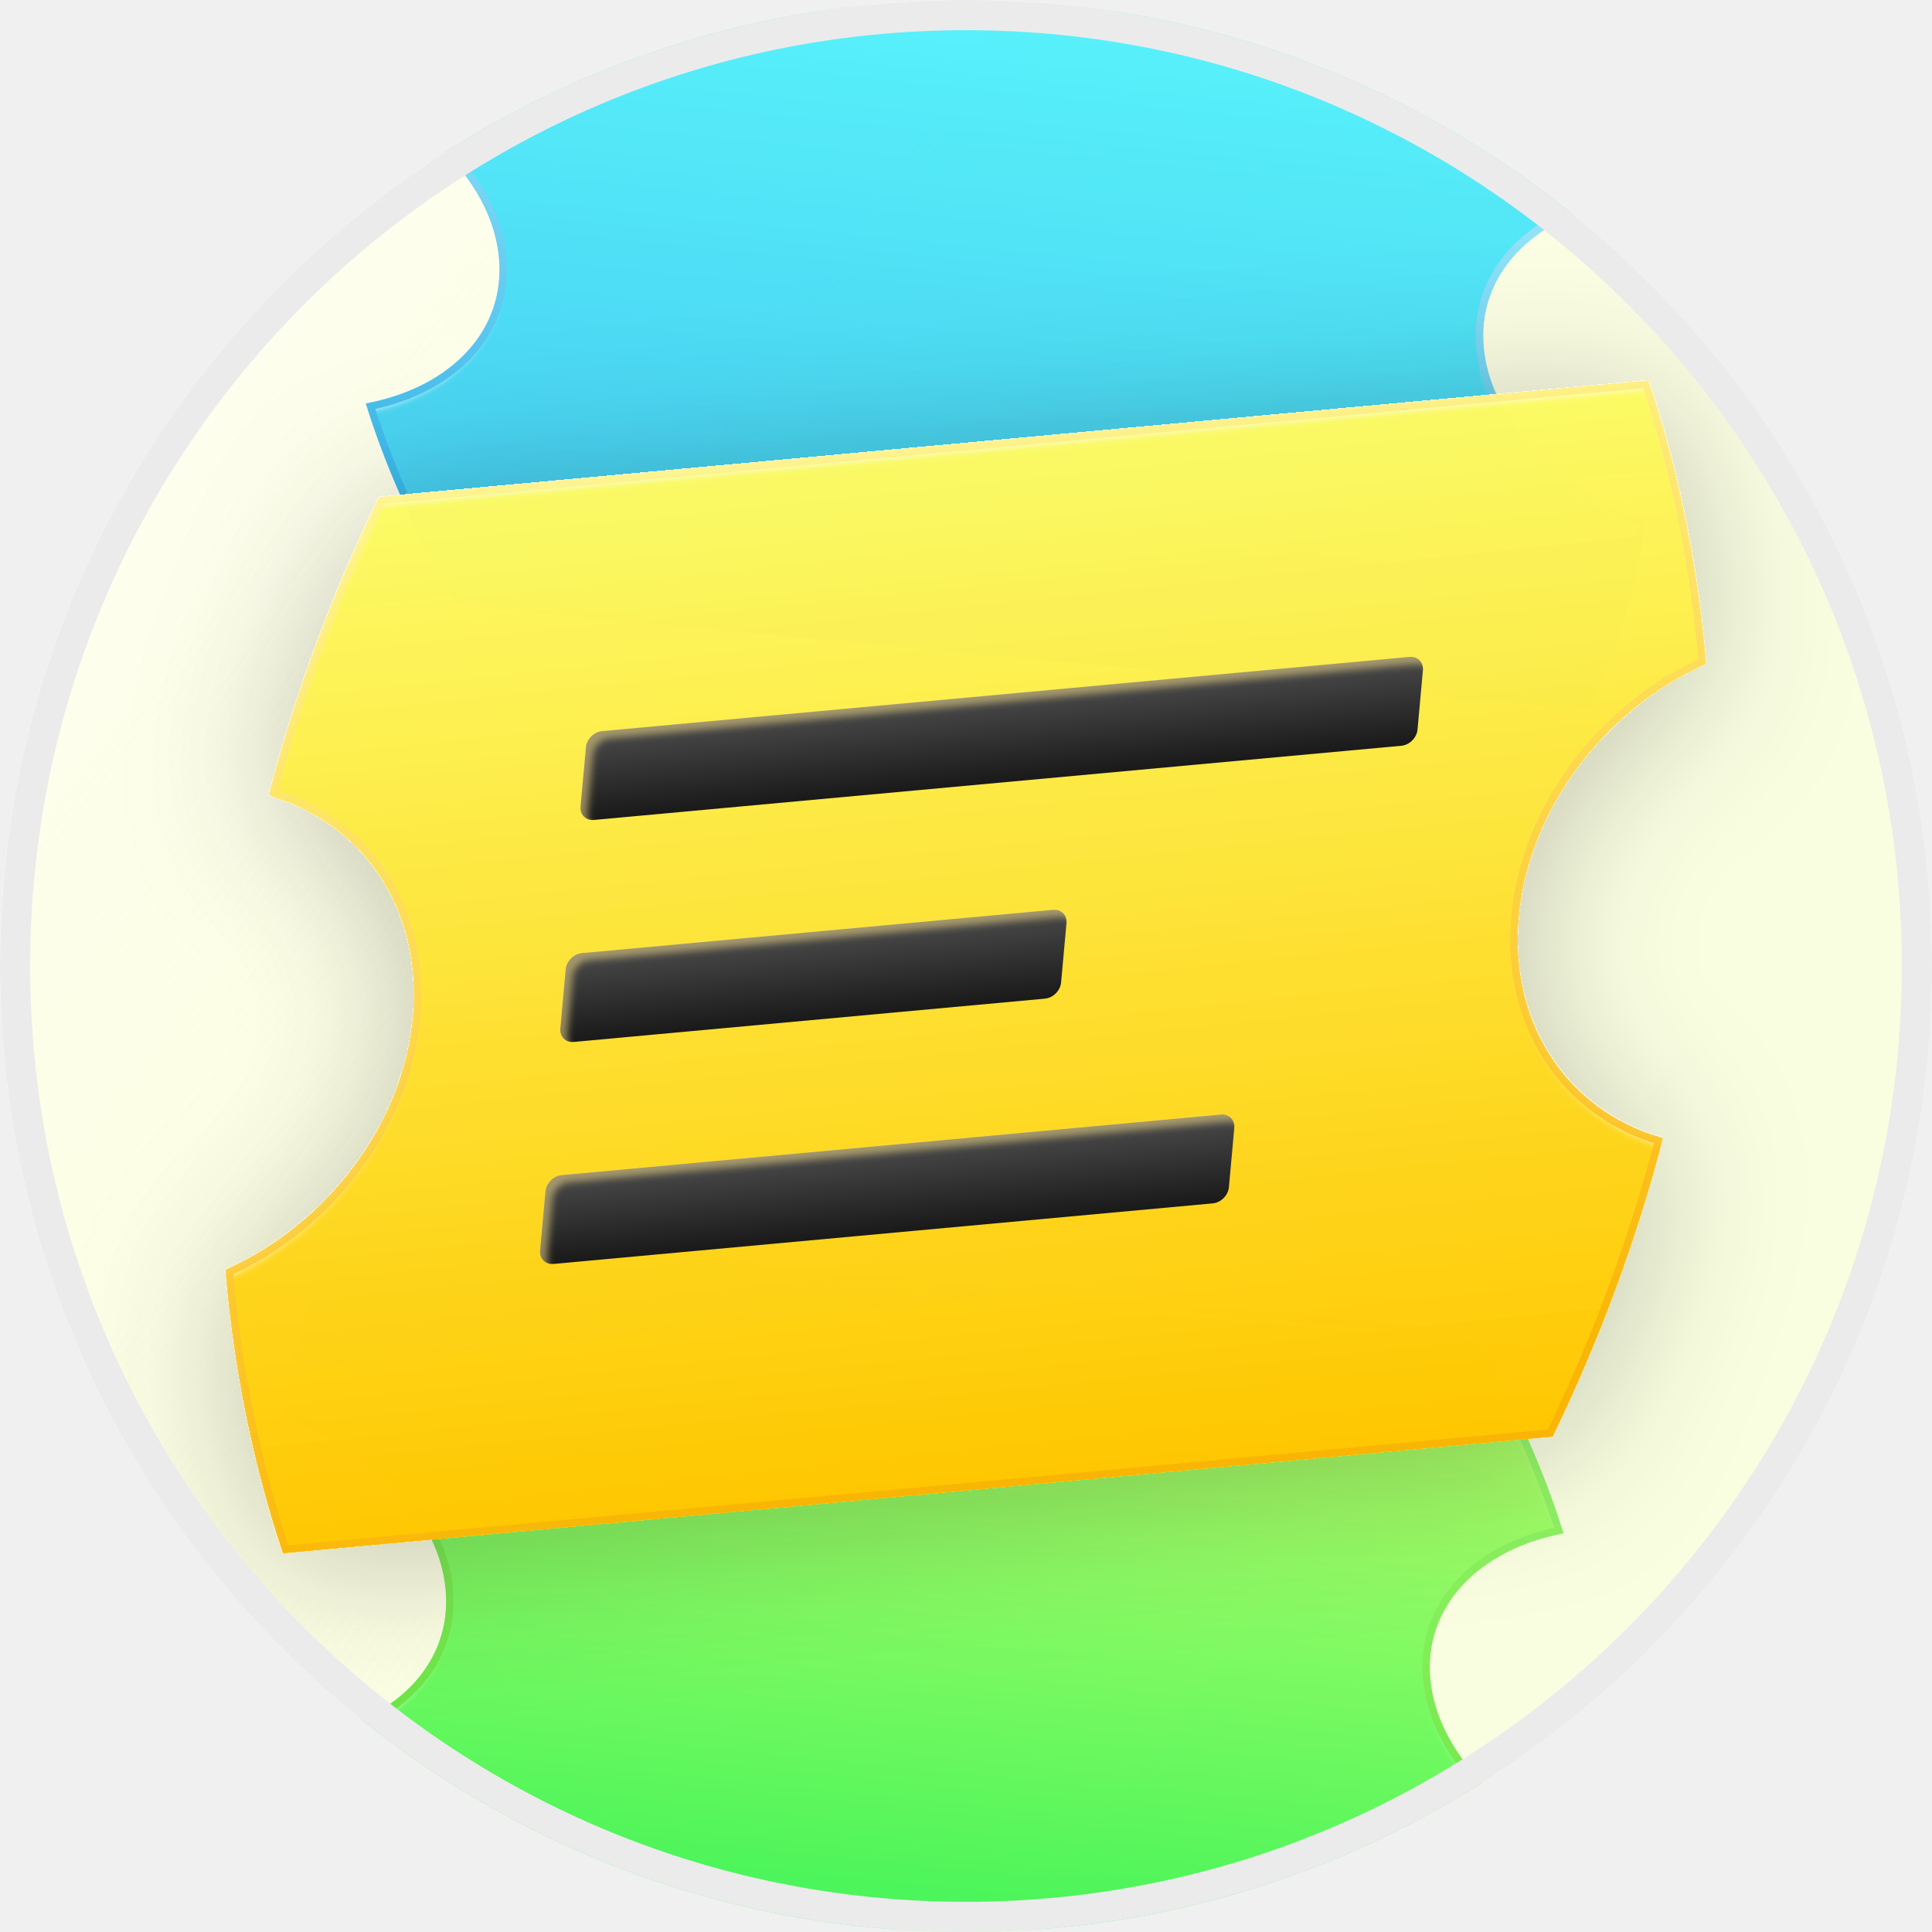
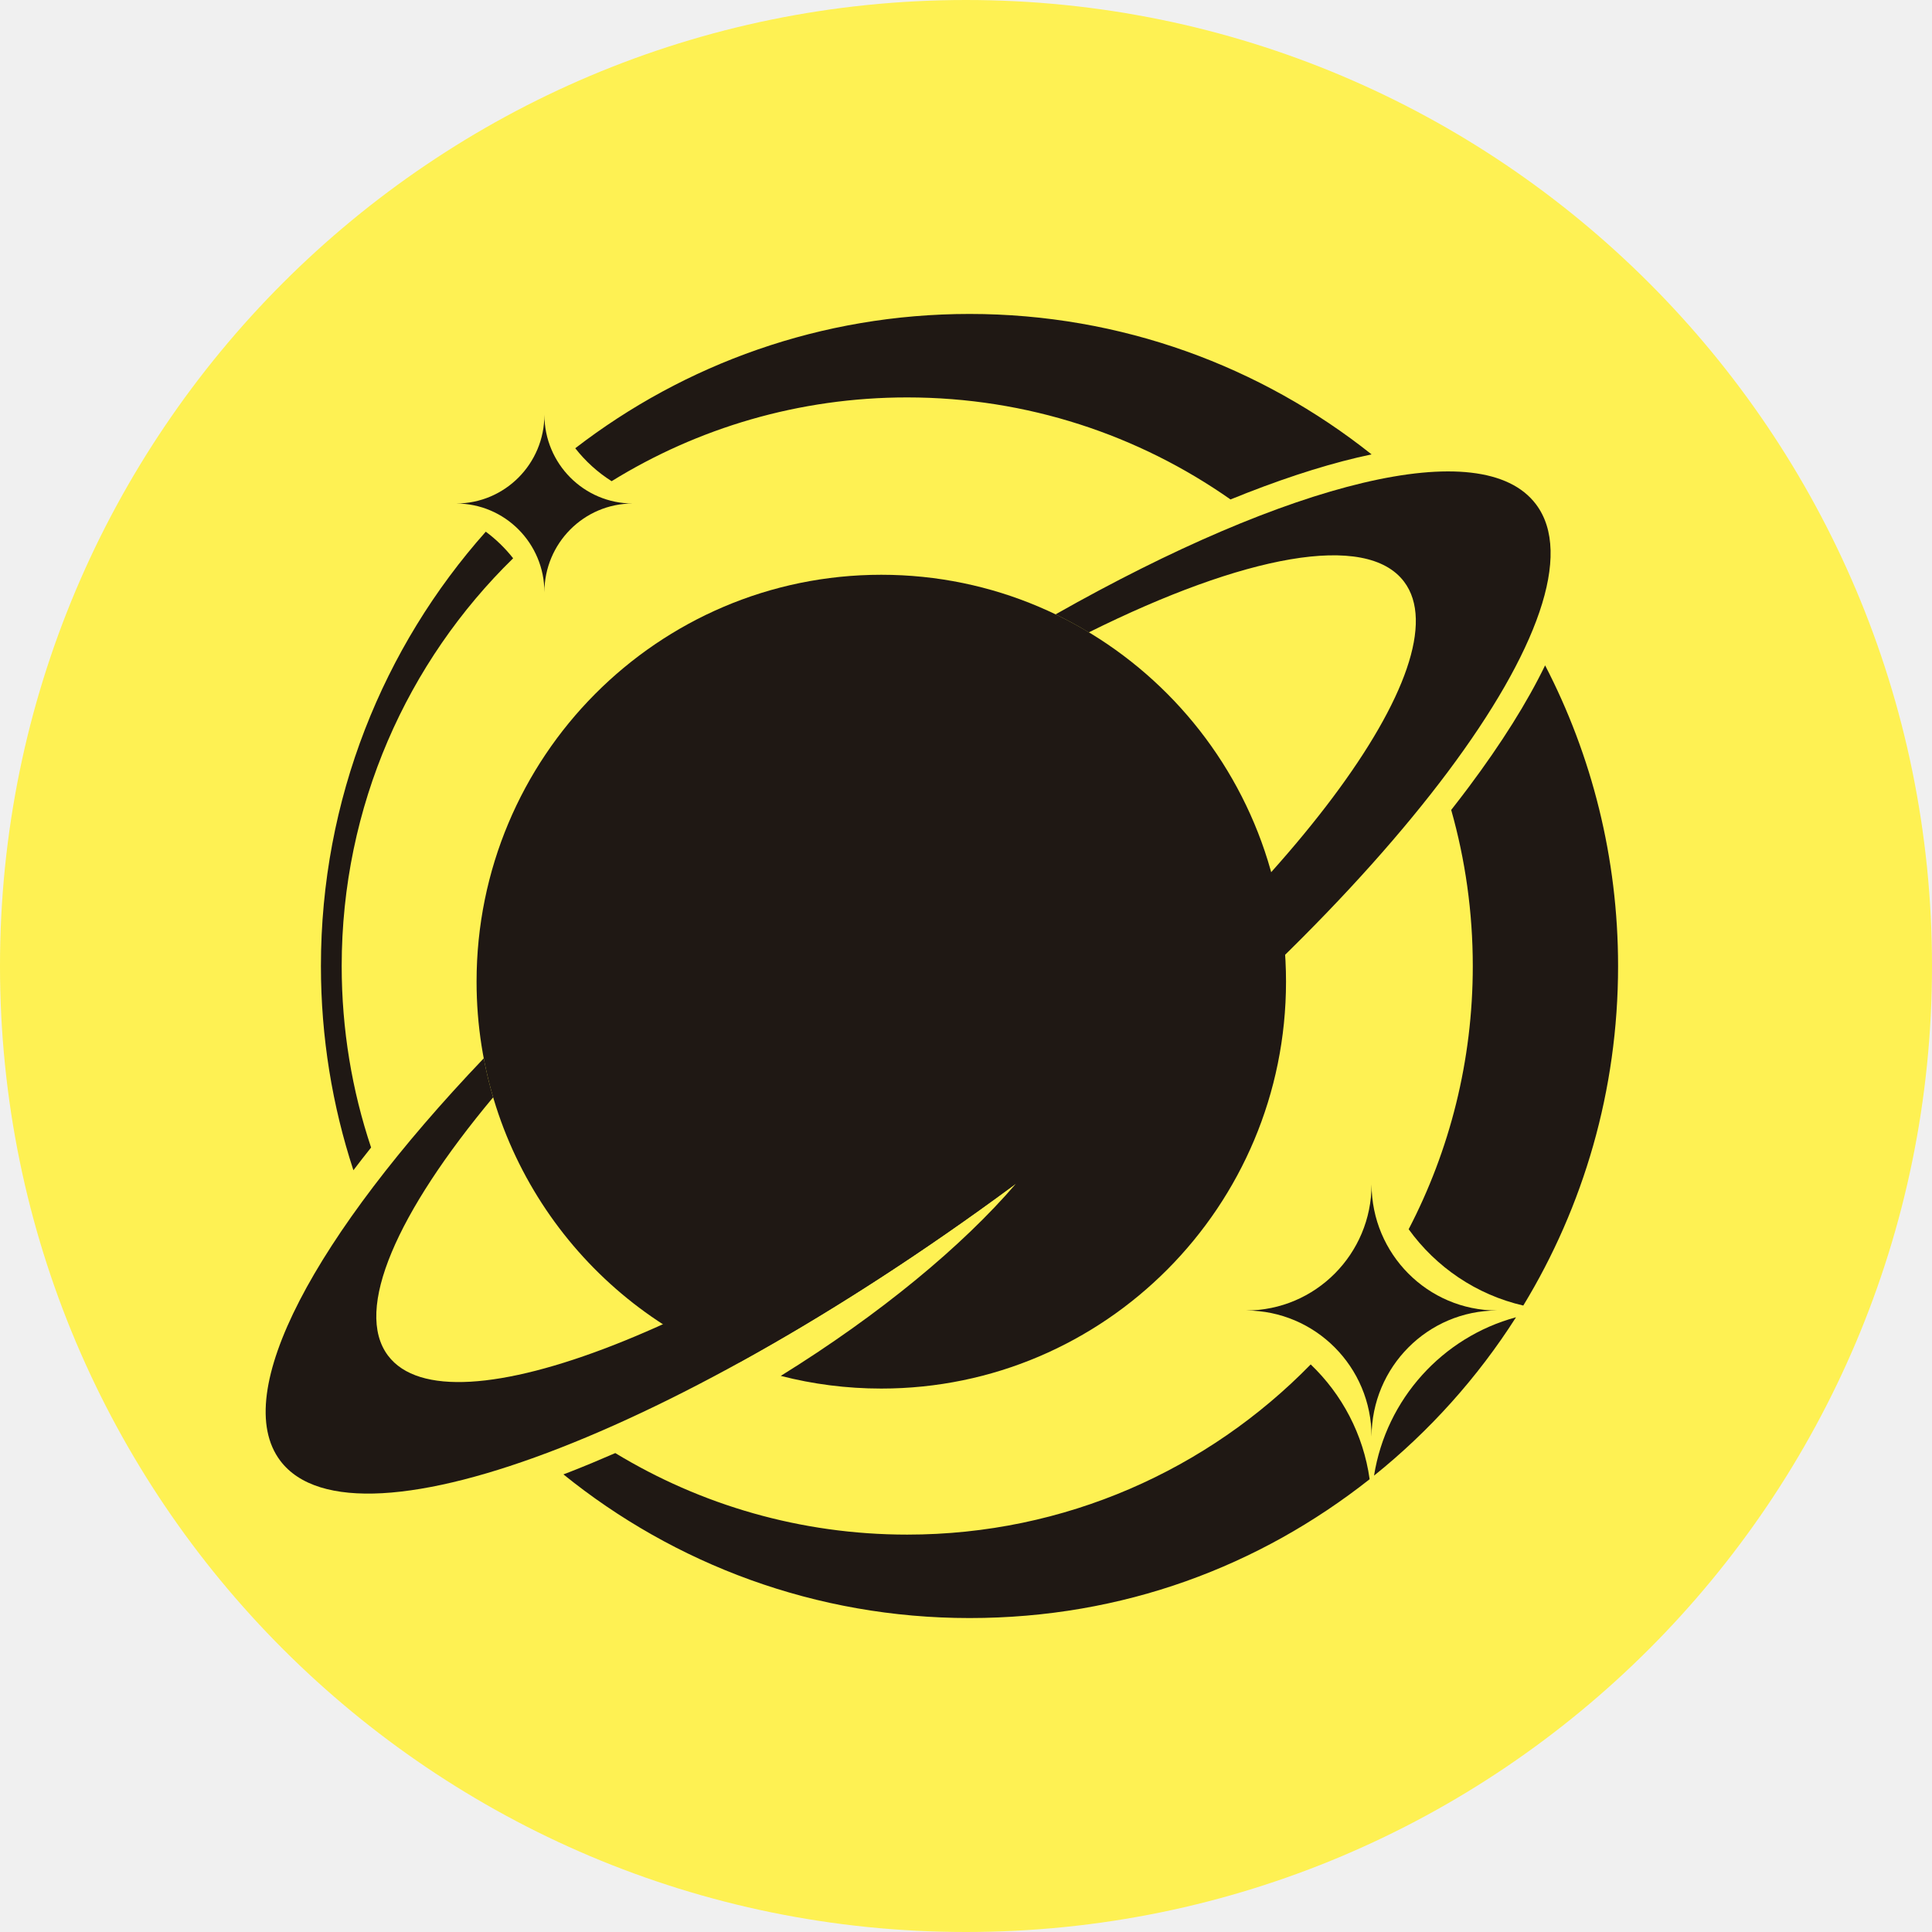
- <svg xmlns="http://www.w3.org/2000/svg" width="32" height="32" viewBox="0 0 32 32" fill="none">
-   <g clip-path="url(#clip0_402_37)">
-     <rect width="32" height="32" rx="16" fill="white" />
-     <rect width="32" height="32" rx="16" fill="url(#paint0_linear_402_37)" />
-     <g opacity="0.9">
-       <g filter="url(#filter0_i_402_37)">
-         <path d="M5.637 20.324C5.169 21.301 4.849 22.348 4.695 23.451C6.157 23.976 7.27 25.104 7.381 26.318C7.491 27.532 6.567 28.473 5.177 28.736C5.537 29.886 6.054 31.01 6.71 32.091L25.434 33.811C25.902 32.834 26.222 31.787 26.377 30.684C24.914 30.159 23.802 29.031 23.691 27.817C23.58 26.603 24.504 25.662 25.895 25.399C25.535 24.249 25.017 23.125 24.361 22.044L5.637 20.324Z" fill="url(#paint1_linear_402_37)" />
-       </g>
-       <path d="M24.331 22.102L5.679 20.388C5.229 21.336 4.919 22.349 4.764 23.415C6.214 23.954 7.329 25.089 7.442 26.324C7.554 27.559 6.629 28.506 5.253 28.785C5.607 29.898 6.109 30.985 6.741 32.033L25.392 33.747C25.843 32.799 26.153 31.786 26.308 30.72C24.858 30.181 23.742 29.046 23.63 27.811C23.517 26.576 24.443 25.629 25.818 25.349C25.465 24.237 24.963 23.15 24.331 22.102Z" stroke="url(#paint2_linear_402_37)" stroke-width="0.123" />
-     </g>
-     <g opacity="0.9">
-       <g filter="url(#filter1_i_402_37)">
-         <path d="M6.521 -1.732C6.053 -0.755 5.733 0.292 5.579 1.395C7.041 1.92 8.154 3.048 8.264 4.262C8.375 5.476 7.451 6.417 6.06 6.68C6.42 7.83 6.938 8.954 7.594 10.034L26.318 11.755C26.786 10.777 27.106 9.731 27.261 8.628C25.798 8.103 24.685 6.975 24.575 5.761C24.464 4.547 25.388 3.606 26.779 3.343C26.419 2.193 25.901 1.069 25.245 -0.012L6.521 -1.732Z" fill="url(#paint3_linear_402_37)" />
-       </g>
-       <path d="M25.214 0.046L6.563 -1.668C6.113 -0.72 5.802 0.293 5.647 1.359C7.098 1.898 8.213 3.032 8.326 4.268C8.438 5.503 7.513 6.449 6.137 6.729C6.491 7.842 6.993 8.929 7.625 9.977L26.276 11.69C26.726 10.742 27.037 9.73 27.192 8.664C25.741 8.124 24.626 6.99 24.514 5.755C24.401 4.52 25.326 3.573 26.702 3.293C26.348 2.181 25.846 1.093 25.214 0.046Z" stroke="url(#paint4_linear_402_37)" stroke-width="0.123" />
-     </g>
-     <g opacity="0.9" filter="url(#filter2_di_402_37)">
-       <path d="M4.685 25.725C4.193 24.253 3.87 22.683 3.734 21.034C5.389 20.301 6.673 18.659 6.838 16.854C7.002 15.049 5.999 13.616 4.45 13.178C4.892 11.476 5.509 9.819 6.28 8.231L27.308 6.299C27.8 7.771 28.123 9.341 28.259 10.99C26.604 11.723 25.32 13.366 25.155 15.171C24.991 16.975 25.994 18.408 27.543 18.846C27.101 20.548 26.484 22.205 25.713 23.793L4.685 25.725Z" fill="url(#paint5_linear_402_37)" />
-       <path d="M25.678 23.735L4.731 25.66C4.253 24.217 3.936 22.68 3.799 21.067C5.455 20.313 6.734 18.661 6.899 16.848C7.064 15.035 6.068 13.592 4.523 13.132C4.959 11.466 5.563 9.845 6.315 8.289L27.262 6.364C27.74 7.807 28.057 9.344 28.194 10.957C26.538 11.711 25.259 13.363 25.094 15.176C24.929 16.989 25.925 18.432 27.47 18.892C27.035 20.558 26.43 22.179 25.678 23.735Z" stroke="url(#paint6_linear_402_37)" stroke-width="0.123" />
-     </g>
-     <g opacity="0.9">
-       <g filter="url(#filter3_i_402_37)">
-         <path d="M4.685 25.725C4.193 24.253 3.87 22.683 3.734 21.034C5.389 20.301 6.673 18.659 6.838 16.854C7.002 15.049 5.999 13.616 4.45 13.178C4.892 11.476 5.509 9.819 6.28 8.231L27.308 6.299C27.8 7.771 28.123 9.341 28.259 10.99C26.604 11.723 25.32 13.366 25.155 15.171C24.991 16.975 25.994 18.408 27.543 18.846C27.101 20.548 26.484 22.205 25.713 23.793L4.685 25.725Z" fill="url(#paint7_linear_402_37)" />
-       </g>
-       <path d="M25.678 23.735L4.731 25.66C4.253 24.217 3.936 22.68 3.799 21.067C5.455 20.313 6.734 18.661 6.899 16.848C7.064 15.035 6.068 13.592 4.523 13.132C4.959 11.466 5.563 9.845 6.315 8.289L27.262 6.364C27.74 7.807 28.057 9.344 28.194 10.957C26.538 11.711 25.259 13.363 25.094 15.176C24.929 16.989 25.925 18.432 27.47 18.892C27.035 20.558 26.43 22.179 25.678 23.735Z" stroke="url(#paint8_linear_402_37)" stroke-width="0.123" />
-     </g>
-     <g filter="url(#filter4_i_402_37)">
-       <rect width="13.921" height="1.477" rx="0.246" transform="matrix(0.995805 -0.0915016 -0.0908064 0.995869 9.72778 12.1325)" fill="url(#paint9_linear_402_37)" />
-       <rect width="8.329" height="1.477" rx="0.246" transform="matrix(0.995805 -0.0915016 -0.0908064 0.995869 9.39258 15.8095)" fill="url(#paint10_linear_402_37)" />
-       <rect width="11.457" height="1.477" rx="0.246" transform="matrix(0.995805 -0.0915016 -0.0908064 0.995869 9.05713 19.4866)" fill="url(#paint11_linear_402_37)" />
-     </g>
+ <svg xmlns="http://www.w3.org/2000/svg" width="64" height="64" viewBox="0 0 64 64" fill="none">
+   <rect width="64" height="64" rx="32" fill="#FEF153" />
+   <g clip-path="url(#clip0_5293_10476)">
+     <path d="M29.194 19.04C21.79 19.04 15.787 25.075 15.787 32.519C15.787 38.293 19.399 43.219 24.475 45.138C27.441 43.51 30.558 41.501 33.652 39.214C31.882 41.273 29.166 43.531 25.864 45.578C26.928 45.852 28.044 45.998 29.194 45.998C36.597 45.998 42.601 39.963 42.601 32.519C42.601 25.075 36.597 19.04 29.194 19.04Z" fill="#1F1814" />
+     <path d="M50.882 16.706C49.092 14.33 42.7 15.97 34.966 20.352C35.343 20.533 35.711 20.732 36.068 20.948C41.206 18.393 45.262 17.609 46.513 19.271C48.513 21.925 42.599 29.816 33.305 36.895C24.01 43.975 14.854 47.562 12.854 44.907C11.71 43.39 13.154 40.16 16.336 36.35C16.212 35.928 16.108 35.496 16.025 35.058C10.431 40.923 7.598 46.15 9.284 48.388C11.765 51.681 23.09 47.258 34.576 38.51C46.063 29.761 53.363 19.998 50.882 16.706Z" fill="#1F1814" />
+     <path d="M45.435 39.233C45.437 41.541 47.297 43.411 49.592 43.412C47.297 43.414 45.437 45.284 45.435 47.592C45.434 45.284 43.574 43.414 41.278 43.412C43.574 43.411 45.434 41.541 45.435 39.233Z" fill="#1F1814" />
+     <path d="M18.034 13.739C18.035 15.363 19.344 16.678 20.959 16.679C19.344 16.68 18.035 17.996 18.034 19.619C18.034 17.996 16.725 16.68 15.11 16.679C16.725 16.678 18.034 15.363 18.034 13.739Z" fill="#1F1814" />
+     <path d="M43.418 45.199C40.019 48.678 35.288 50.836 30.053 50.836C26.515 50.836 23.205 49.849 20.382 48.135C19.867 48.359 19.36 48.571 18.863 48.765C18.796 48.791 18.73 48.815 18.664 48.841C22.346 51.818 27.023 53.6 32.117 53.6C37.21 53.6 41.72 51.882 45.371 49.001C45.162 47.512 44.452 46.185 43.418 45.198V45.199Z" fill="#1F1814" />
+     <path d="M46.663 40.719C47.568 41.974 48.908 42.891 50.461 43.248C52.453 39.971 53.601 36.121 53.601 32.001C53.601 28.409 52.727 25.021 51.184 22.041C50.591 23.263 49.746 24.612 48.65 26.078C48.464 26.327 48.271 26.578 48.073 26.83C48.538 28.474 48.788 30.208 48.788 32.001C48.788 35.147 48.02 38.112 46.664 40.719H46.663Z" fill="#1F1814" />
+     <path d="M45.517 48.882C47.355 47.406 48.947 45.634 50.22 43.636C47.786 44.295 45.921 46.343 45.517 48.882Z" fill="#1F1814" />
+     <path d="M16.998 18.493C16.736 18.161 16.432 17.865 16.092 17.613C12.696 21.433 10.631 26.474 10.631 32.001C10.631 34.364 11.01 36.637 11.707 38.766C11.897 38.516 12.092 38.265 12.293 38.013C11.661 36.125 11.319 34.103 11.319 32.001C11.319 26.702 13.496 21.915 16.999 18.493H16.998Z" fill="#1F1814" />
+     <path d="M32.116 10.4C27.203 10.4 22.676 12.059 19.056 14.849C19.392 15.278 19.8 15.648 20.261 15.94C23.11 14.18 26.463 13.165 30.052 13.165C34.035 13.165 37.727 14.415 40.762 16.545C40.944 16.472 41.124 16.399 41.303 16.329C42.827 15.735 44.206 15.309 45.435 15.052C41.774 12.14 37.147 10.4 32.116 10.4Z" fill="#1F1814" />
  </g>
-   <rect x="0.25" y="0.25" width="31.5" height="31.5" rx="15.75" stroke="#EBEBEB" stroke-width="0.5" />
  <defs>
-     <filter id="filter0_i_402_37" x="4.695" y="20.324" width="21.682" height="13.611" filterUnits="userSpaceOnUse" color-interpolation-filters="sRGB">
-       <feFlood flood-opacity="0" result="BackgroundImageFix" />
-       <feBlend mode="normal" in="SourceGraphic" in2="BackgroundImageFix" result="shape" />
-       <feColorMatrix in="SourceAlpha" type="matrix" values="0 0 0 0 0 0 0 0 0 0 0 0 0 0 0 0 0 0 127 0" result="hardAlpha" />
-       <feOffset dy="0.123" />
-       <feGaussianBlur stdDeviation="0.062" />
-       <feComposite in2="hardAlpha" operator="arithmetic" k2="-1" k3="1" />
-       <feColorMatrix type="matrix" values="0 0 0 0 1 0 0 0 0 1 0 0 0 0 1 0 0 0 1 0" />
-       <feBlend mode="normal" in2="shape" result="effect1_innerShadow_402_37" />
-     </filter>
-     <filter id="filter1_i_402_37" x="5.579" y="-1.732" width="21.682" height="13.611" filterUnits="userSpaceOnUse" color-interpolation-filters="sRGB">
-       <feFlood flood-opacity="0" result="BackgroundImageFix" />
-       <feBlend mode="normal" in="SourceGraphic" in2="BackgroundImageFix" result="shape" />
-       <feColorMatrix in="SourceAlpha" type="matrix" values="0 0 0 0 0 0 0 0 0 0 0 0 0 0 0 0 0 0 127 0" result="hardAlpha" />
-       <feOffset dy="0.123" />
-       <feGaussianBlur stdDeviation="0.062" />
-       <feComposite in2="hardAlpha" operator="arithmetic" k2="-1" k3="1" />
-       <feColorMatrix type="matrix" values="0 0 0 0 1 0 0 0 0 1 0 0 0 0 1 0 0 0 1 0" />
-       <feBlend mode="normal" in2="shape" result="effect1_innerShadow_402_37" />
-     </filter>
-     <filter id="filter2_di_402_37" x="1.272" y="4.084" width="29.448" height="24.349" filterUnits="userSpaceOnUse" color-interpolation-filters="sRGB">
-       <feFlood flood-opacity="0" result="BackgroundImageFix" />
-       <feColorMatrix in="SourceAlpha" type="matrix" values="0 0 0 0 0 0 0 0 0 0 0 0 0 0 0 0 0 0 127 0" result="hardAlpha" />
-       <feOffset dy="0.246" />
-       <feGaussianBlur stdDeviation="1.231" />
-       <feComposite in2="hardAlpha" operator="out" />
-       <feColorMatrix type="matrix" values="0 0 0 0 0 0 0 0 0 0 0 0 0 0 0 0 0 0 0.25 0" />
-       <feBlend mode="normal" in2="BackgroundImageFix" result="effect1_dropShadow_402_37" />
-       <feBlend mode="normal" in="SourceGraphic" in2="effect1_dropShadow_402_37" result="shape" />
-       <feColorMatrix in="SourceAlpha" type="matrix" values="0 0 0 0 0 0 0 0 0 0 0 0 0 0 0 0 0 0 127 0" result="hardAlpha" />
-       <feOffset dy="0.123" />
-       <feGaussianBlur stdDeviation="0.062" />
-       <feComposite in2="hardAlpha" operator="arithmetic" k2="-1" k3="1" />
-       <feColorMatrix type="matrix" values="0 0 0 0 1 0 0 0 0 1 0 0 0 0 1 0 0 0 1 0" />
-       <feBlend mode="normal" in2="shape" result="effect2_innerShadow_402_37" />
-     </filter>
-     <filter id="filter3_i_402_37" x="3.734" y="6.299" width="24.525" height="19.549" filterUnits="userSpaceOnUse" color-interpolation-filters="sRGB">
-       <feFlood flood-opacity="0" result="BackgroundImageFix" />
-       <feBlend mode="normal" in="SourceGraphic" in2="BackgroundImageFix" result="shape" />
-       <feColorMatrix in="SourceAlpha" type="matrix" values="0 0 0 0 0 0 0 0 0 0 0 0 0 0 0 0 0 0 127 0" result="hardAlpha" />
-       <feOffset dy="0.123" />
-       <feGaussianBlur stdDeviation="0.062" />
-       <feComposite in2="hardAlpha" operator="arithmetic" k2="-1" k3="1" />
-       <feColorMatrix type="matrix" values="0 0 0 0 1 0 0 0 0 1 0 0 0 0 1 0 0 0 1 0" />
-       <feBlend mode="normal" in2="shape" result="effect1_innerShadow_402_37" />
-     </filter>
-     <filter id="filter4_i_402_37" x="8.944" y="10.88" width="14.748" height="10.179" filterUnits="userSpaceOnUse" color-interpolation-filters="sRGB">
-       <feFlood flood-opacity="0" result="BackgroundImageFix" />
-       <feBlend mode="normal" in="SourceGraphic" in2="BackgroundImageFix" result="shape" />
-       <feColorMatrix in="SourceAlpha" type="matrix" values="0 0 0 0 0 0 0 0 0 0 0 0 0 0 0 0 0 0 127 0" result="hardAlpha" />
-       <feOffset dx="0.123" dy="0.123" />
-       <feGaussianBlur stdDeviation="0.062" />
-       <feComposite in2="hardAlpha" operator="arithmetic" k2="-1" k3="1" />
-       <feColorMatrix type="matrix" values="0 0 0 0 0.937 0 0 0 0 0.848 0 0 0 0 0.53 0 0 0 0.55 0" />
-       <feBlend mode="normal" in2="shape" result="effect1_innerShadow_402_37" />
-     </filter>
-     <linearGradient id="paint0_linear_402_37" x1="1.778" y1="0.928" x2="30.536" y2="22.635" gradientUnits="userSpaceOnUse">
-       <stop stop-color="#FFFEF7" />
-       <stop offset="0.56" stop-color="#F9FEC7" stop-opacity="0.5" />
-       <stop offset="1" stop-color="#F3FEC2" stop-opacity="0.5" />
-     </linearGradient>
-     <linearGradient id="paint1_linear_402_37" x1="11.752" y1="20.906" x2="10.49" y2="33.385" gradientUnits="userSpaceOnUse">
-       <stop stop-color="#B8FF5D" />
-       <stop offset="1" stop-color="#19F148" />
-     </linearGradient>
-     <linearGradient id="paint2_linear_402_37" x1="12.908" y1="21.006" x2="10.886" y2="32.428" gradientUnits="userSpaceOnUse">
-       <stop stop-color="#8FF65E" />
-       <stop offset="1" stop-color="#4ADA26" />
-     </linearGradient>
-     <linearGradient id="paint3_linear_402_37" x1="12.636" y1="-1.15" x2="11.373" y2="11.329" gradientUnits="userSpaceOnUse">
-       <stop stop-color="#48F4FF" />
-       <stop offset="1" stop-color="#2DBFED" />
-     </linearGradient>
-     <linearGradient id="paint4_linear_402_37" x1="13.792" y1="-1.05" x2="11.769" y2="10.372" gradientUnits="userSpaceOnUse">
-       <stop stop-color="#ACF0FF" />
-       <stop offset="1" stop-color="#12A7E7" />
-     </linearGradient>
-     <linearGradient id="paint5_linear_402_37" x1="11.553" y1="25.063" x2="9.622" y2="6.528" gradientUnits="userSpaceOnUse">
-       <stop stop-color="#FFC700" />
-       <stop offset="1" stop-color="#FCFF6E" />
-     </linearGradient>
-     <linearGradient id="paint6_linear_402_37" x1="12.851" y1="24.953" x2="9.424" y2="8.185" gradientUnits="userSpaceOnUse">
-       <stop stop-color="#FAB504" />
-       <stop offset="1" stop-color="#FFF387" />
-     </linearGradient>
-     <linearGradient id="paint7_linear_402_37" x1="11.553" y1="25.063" x2="9.622" y2="6.528" gradientUnits="userSpaceOnUse">
-       <stop stop-color="#FFC700" />
-       <stop offset="1" stop-color="#FCFF6E" />
-     </linearGradient>
-     <linearGradient id="paint8_linear_402_37" x1="12.851" y1="24.953" x2="9.424" y2="8.185" gradientUnits="userSpaceOnUse">
-       <stop stop-color="#FAB504" />
-       <stop offset="1" stop-color="#FFF387" />
-     </linearGradient>
-     <linearGradient id="paint9_linear_402_37" x1="6.96" y1="0" x2="6.96" y2="1.477" gradientUnits="userSpaceOnUse">
-       <stop stop-color="#4A4A4A" />
-       <stop offset="1" stop-color="#191919" />
-     </linearGradient>
-     <linearGradient id="paint10_linear_402_37" x1="4.165" y1="0" x2="4.165" y2="1.477" gradientUnits="userSpaceOnUse">
-       <stop stop-color="#4A4A4A" />
-       <stop offset="1" stop-color="#191919" />
-     </linearGradient>
-     <linearGradient id="paint11_linear_402_37" x1="5.729" y1="0" x2="5.729" y2="1.477" gradientUnits="userSpaceOnUse">
-       <stop stop-color="#4A4A4A" />
-       <stop offset="1" stop-color="#191919" />
-     </linearGradient>
-     <clipPath id="clip0_402_37">
-       <rect width="32" height="32" rx="16" fill="white" />
+     <clipPath id="clip0_5293_10476">
+       <rect width="44.8" height="43.2" fill="white" transform="translate(8.8 10.4001)" />
    </clipPath>
  </defs>
</svg>
